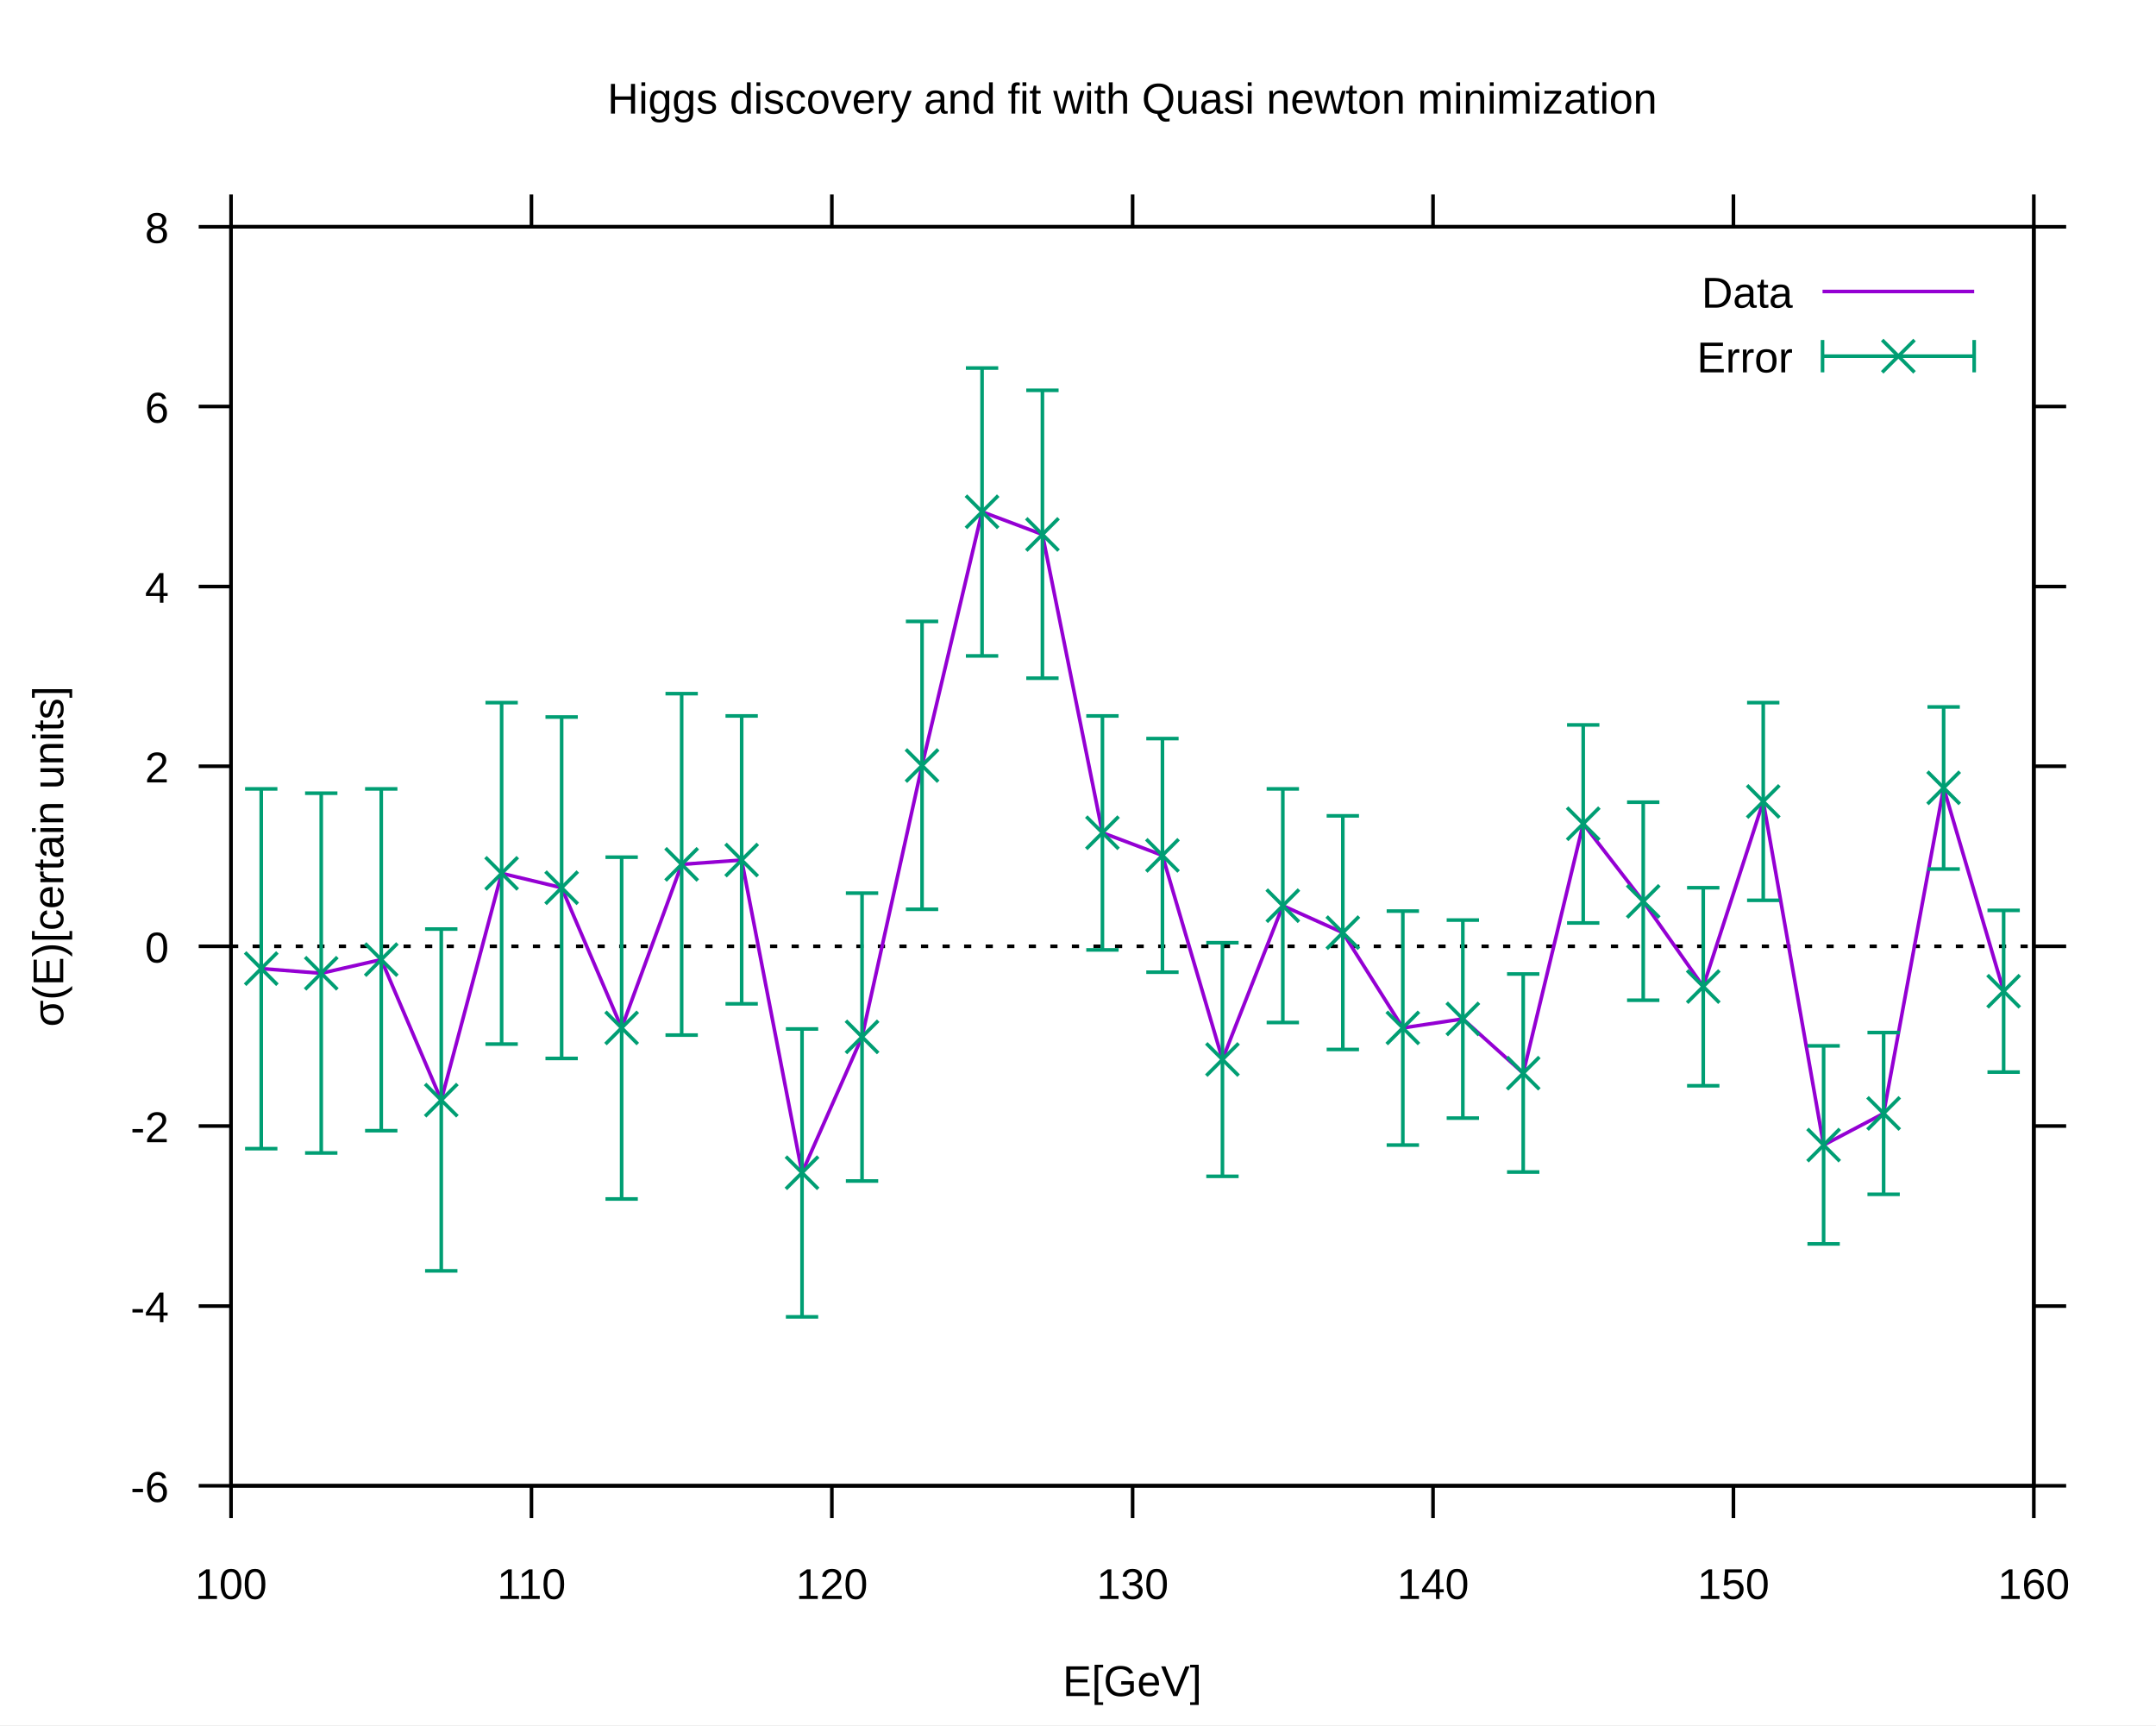
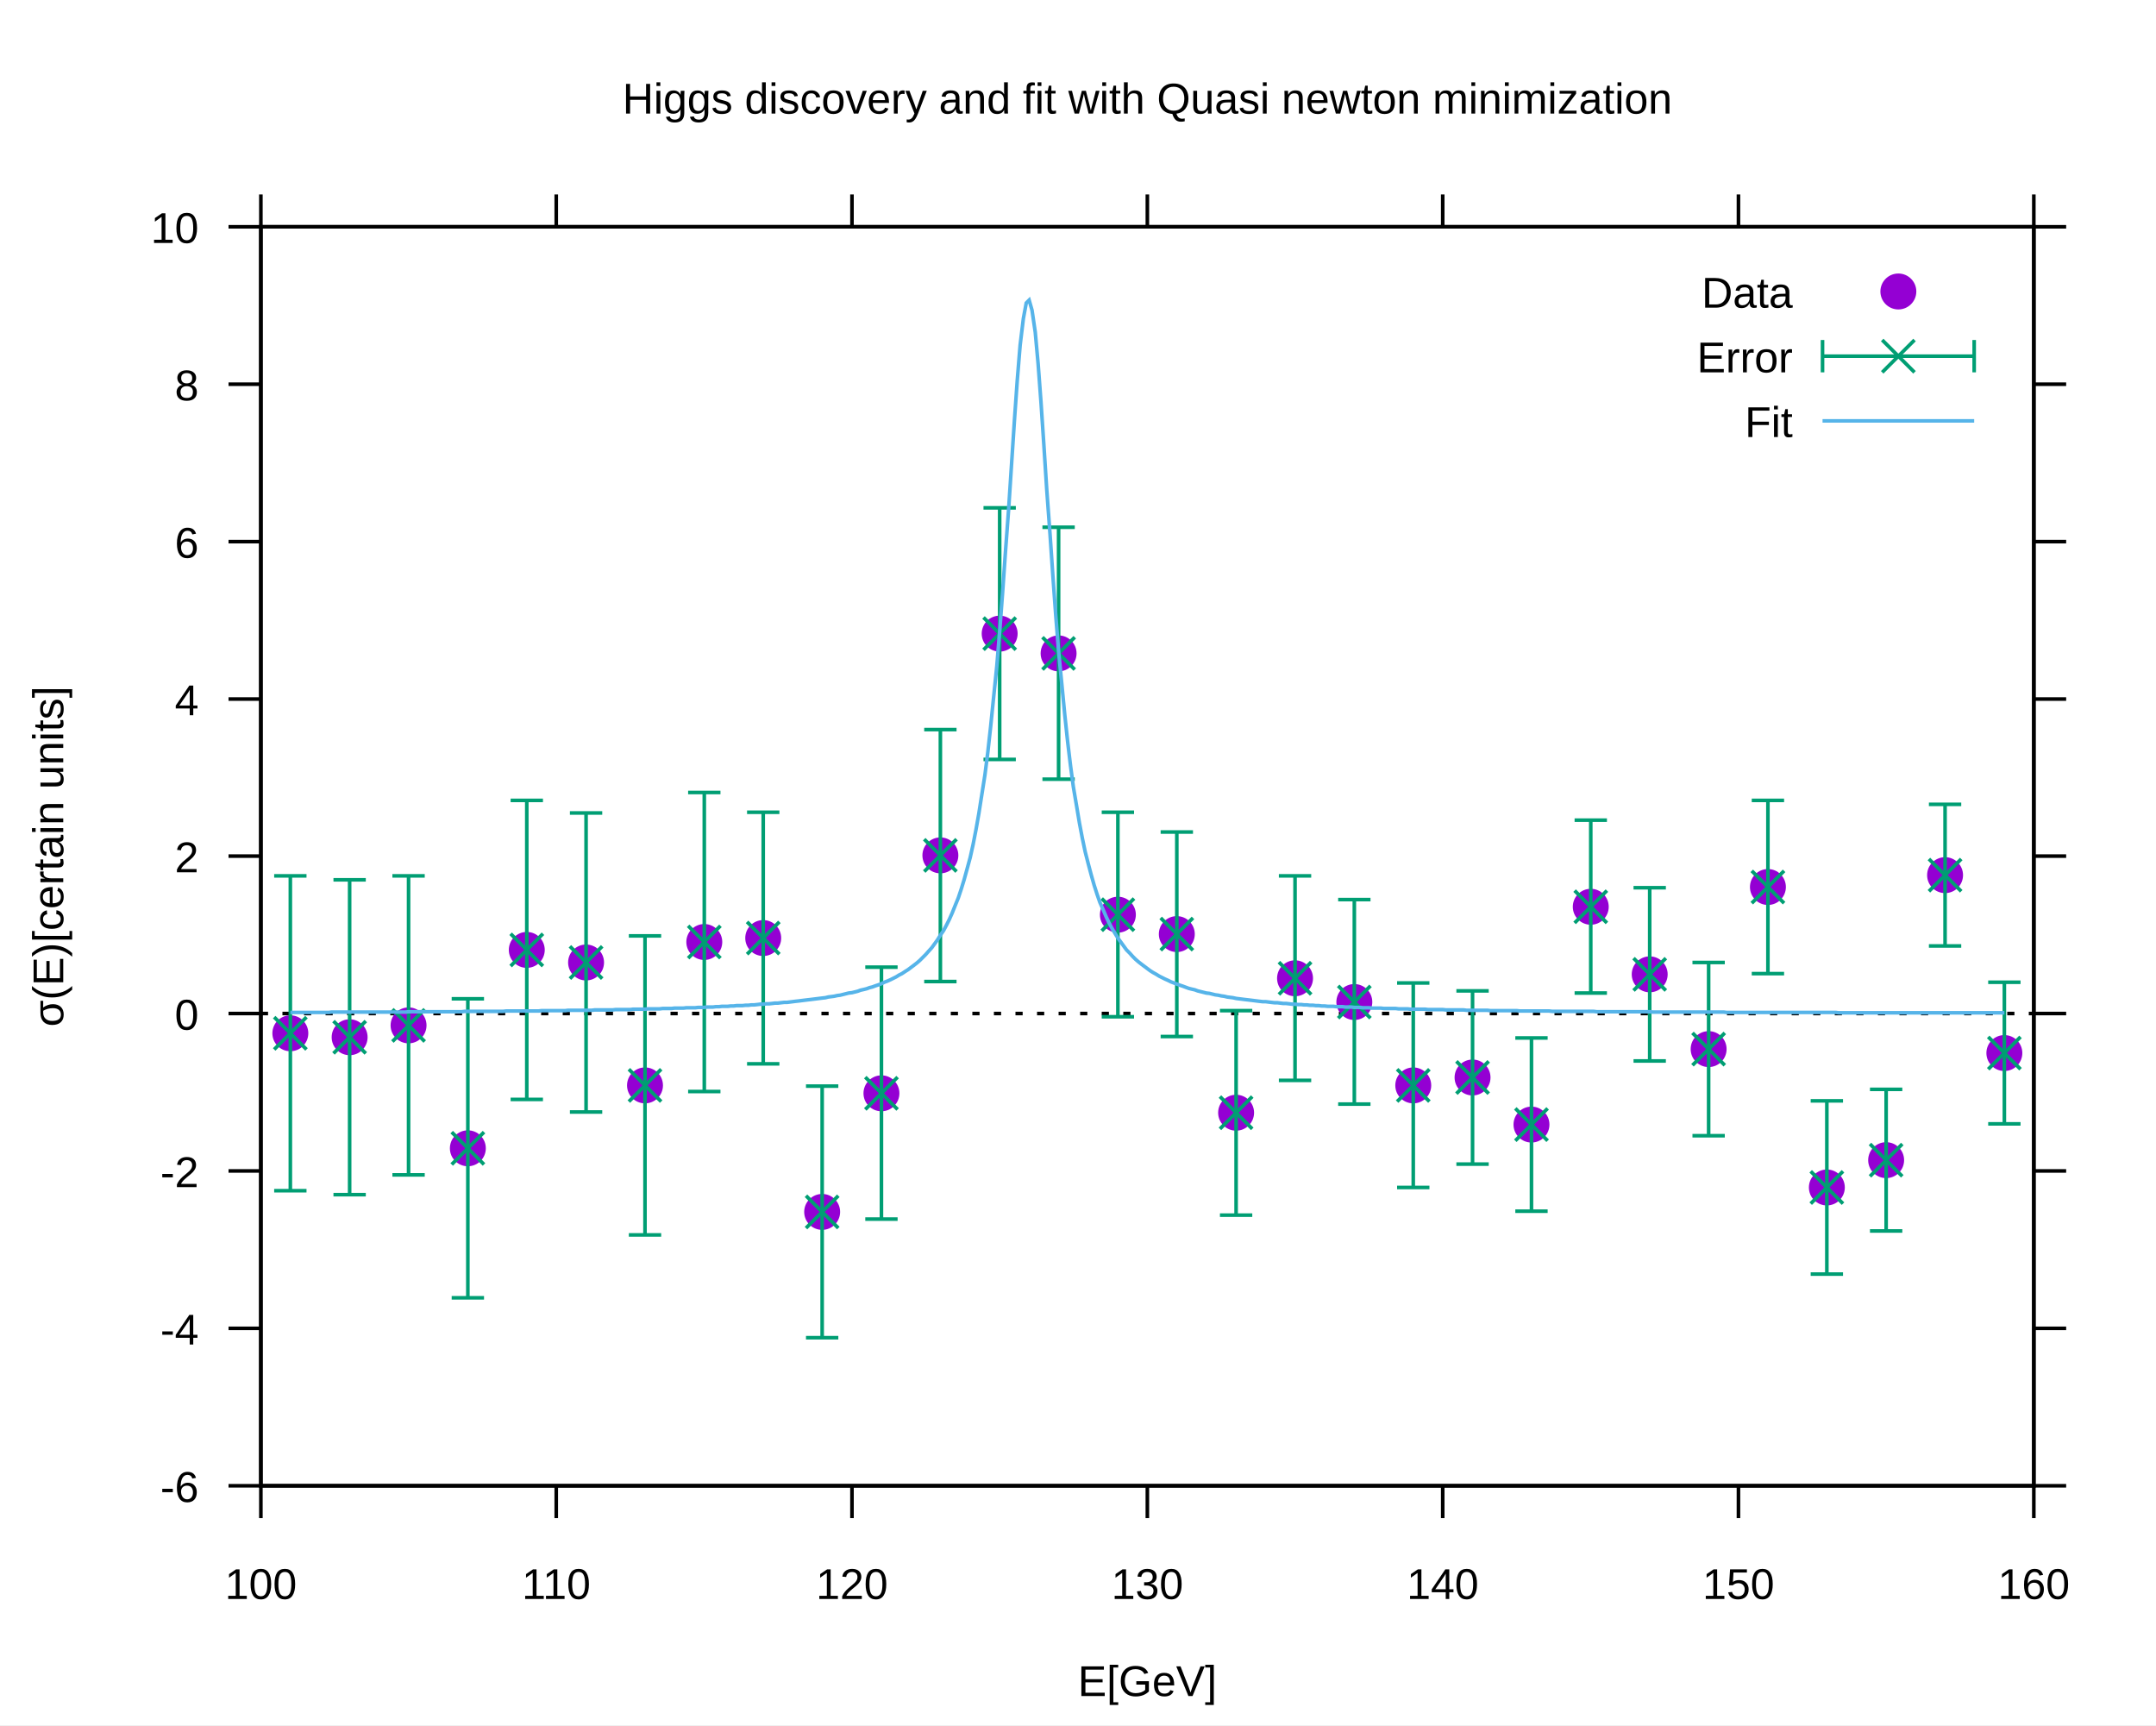
<svg xmlns="http://www.w3.org/2000/svg" xmlns:xlink="http://www.w3.org/1999/xlink" width="600" height="480" viewBox="0 0 600 480">
  <g id="gnuplot_canvas">
    <rect x="0" y="0" width="600" height="480" fill="#ffffff" />
    <defs>
      <circle id="gpDot" r="0.5" stroke-width="0.5" />
      <path id="gpPt0" stroke-width="0.222" stroke="currentColor" d="M-1,0 h2 M0,-1 v2" />
      <path id="gpPt1" stroke-width="0.222" stroke="currentColor" d="M-1,-1 L1,1 M1,-1 L-1,1" />
      <path id="gpPt2" stroke-width="0.222" stroke="currentColor" d="M-1,0 L1,0 M0,-1 L0,1 M-1,-1 L1,1 M-1,1 L1,-1" />
      <rect id="gpPt3" stroke-width="0.222" stroke="currentColor" x="-1" y="-1" width="2" height="2" />
      <rect id="gpPt4" stroke-width="0.222" stroke="currentColor" fill="currentColor" x="-1" y="-1" width="2" height="2" />
      <circle id="gpPt5" stroke-width="0.222" stroke="currentColor" cx="0" cy="0" r="1" />
      <use xlink:href="#gpPt5" id="gpPt6" fill="currentColor" stroke="none" />
      <path id="gpPt7" stroke-width="0.222" stroke="currentColor" d="M0,-1.33 L-1.33,0.67 L1.33,0.67 z" />
      <use xlink:href="#gpPt7" id="gpPt8" fill="currentColor" stroke="none" />
      <use xlink:href="#gpPt7" id="gpPt9" stroke="currentColor" transform="rotate(180)" />
      <use xlink:href="#gpPt9" id="gpPt10" fill="currentColor" stroke="none" />
      <use xlink:href="#gpPt3" id="gpPt11" stroke="currentColor" transform="rotate(45)" />
      <use xlink:href="#gpPt11" id="gpPt12" fill="currentColor" stroke="none" />
      <path id="gpPt13" stroke-width="0.222" stroke="currentColor" d="M0,1.330 L1.265,0.411 L0.782,-1.067 L-0.782,-1.076 L-1.265,0.411 z" />
      <use xlink:href="#gpPt13" id="gpPt14" fill="currentColor" stroke="none" />
      <filter id="textbox" filterUnits="objectBoundingBox" x="0" y="0" height="1" width="1">
        <feFlood flood-color="#FFFFFF" flood-opacity="1" result="bgnd" />
        <feComposite in="SourceGraphic" in2="bgnd" operator="atop" />
      </filter>
      <filter id="greybox" filterUnits="objectBoundingBox" x="0" y="0" height="1" width="1">
        <feFlood flood-color="lightgrey" flood-opacity="1" result="grey" />
        <feComposite in="SourceGraphic" in2="grey" operator="atop" />
      </filter>
    </defs>
    <g fill="none" color="#FFFFFF" stroke="currentColor" stroke-width="1.00" stroke-linecap="butt" stroke-linejoin="miter">
</g>
    <g fill="none" color="black" stroke="currentColor" stroke-width="1.00" stroke-linecap="butt" stroke-linejoin="miter">
-       <path stroke="black" d="M64.3,413.4 L55.3,413.4 M566.0,413.4 L575.0,413.4  " />
-       <g transform="translate(47.0,417.9)" stroke="none" fill="black" font-family="Arial" font-size="12.00" text-anchor="end">
+       <path stroke="black" d="M72.6,413.4 L63.6,413.4 M566.0,413.4 L575.0,413.4  " />
+       <g transform="translate(55.3,417.9)" stroke="none" fill="black" font-family="Arial" font-size="12.00" text-anchor="end">
        <text>
          <tspan font-family="Arial">-6</tspan>
        </text>
      </g>
    </g>
    <g fill="none" color="black" stroke="currentColor" stroke-width="1.00" stroke-linecap="butt" stroke-linejoin="miter">
-       <path stroke="black" d="M64.3,363.4 L55.3,363.4 M566.0,363.4 L575.0,363.4  " />
-       <g transform="translate(47.0,367.9)" stroke="none" fill="black" font-family="Arial" font-size="12.00" text-anchor="end">
+       <path stroke="black" d="M72.6,369.6 L63.6,369.6 M566.0,369.6 L575.0,369.6  " />
+       <g transform="translate(55.3,374.1)" stroke="none" fill="black" font-family="Arial" font-size="12.00" text-anchor="end">
        <text>
          <tspan font-family="Arial">-4</tspan>
        </text>
      </g>
    </g>
    <g fill="none" color="black" stroke="currentColor" stroke-width="1.00" stroke-linecap="butt" stroke-linejoin="miter">
-       <path stroke="black" d="M64.3,313.3 L55.3,313.3 M566.0,313.3 L575.0,313.3  " />
-       <g transform="translate(47.0,317.8)" stroke="none" fill="black" font-family="Arial" font-size="12.00" text-anchor="end">
+       <path stroke="black" d="M72.6,325.8 L63.6,325.8 M566.0,325.8 L575.0,325.8  " />
+       <g transform="translate(55.3,330.3)" stroke="none" fill="black" font-family="Arial" font-size="12.00" text-anchor="end">
        <text>
          <tspan font-family="Arial">-2</tspan>
        </text>
      </g>
    </g>
    <g fill="none" color="black" stroke="currentColor" stroke-width="1.00" stroke-linecap="butt" stroke-linejoin="miter">
-       <path stroke="black" d="M64.3,263.3 L55.3,263.3 M566.0,263.3 L575.0,263.3  " />
-       <g transform="translate(47.0,267.8)" stroke="none" fill="black" font-family="Arial" font-size="12.00" text-anchor="end">
+       <path stroke="black" d="M72.6,282.0 L63.6,282.0 M566.0,282.0 L575.0,282.0  " />
+       <g transform="translate(55.3,286.5)" stroke="none" fill="black" font-family="Arial" font-size="12.00" text-anchor="end">
        <text>
          <tspan font-family="Arial"> 0</tspan>
        </text>
      </g>
    </g>
    <g fill="none" color="black" stroke="currentColor" stroke-width="1.00" stroke-linecap="butt" stroke-linejoin="miter">
-       <path stroke="black" d="M64.3,213.2 L55.3,213.2 M566.0,213.2 L575.0,213.2  " />
-       <g transform="translate(47.0,217.7)" stroke="none" fill="black" font-family="Arial" font-size="12.00" text-anchor="end">
+       <path stroke="black" d="M72.6,238.2 L63.6,238.2 M566.0,238.2 L575.0,238.2  " />
+       <g transform="translate(55.3,242.7)" stroke="none" fill="black" font-family="Arial" font-size="12.00" text-anchor="end">
        <text>
          <tspan font-family="Arial"> 2</tspan>
        </text>
      </g>
    </g>
    <g fill="none" color="black" stroke="currentColor" stroke-width="1.00" stroke-linecap="butt" stroke-linejoin="miter">
-       <path stroke="black" d="M64.3,163.2 L55.3,163.2 M566.0,163.2 L575.0,163.2  " />
-       <g transform="translate(47.0,167.7)" stroke="none" fill="black" font-family="Arial" font-size="12.00" text-anchor="end">
+       <path stroke="black" d="M72.6,194.5 L63.6,194.5 M566.0,194.5 L575.0,194.5  " />
+       <g transform="translate(55.3,199.0)" stroke="none" fill="black" font-family="Arial" font-size="12.00" text-anchor="end">
        <text>
          <tspan font-family="Arial"> 4</tspan>
        </text>
      </g>
    </g>
    <g fill="none" color="black" stroke="currentColor" stroke-width="1.00" stroke-linecap="butt" stroke-linejoin="miter">
-       <path stroke="black" d="M64.3,113.1 L55.3,113.1 M566.0,113.1 L575.0,113.1  " />
-       <g transform="translate(47.0,117.6)" stroke="none" fill="black" font-family="Arial" font-size="12.00" text-anchor="end">
+       <path stroke="black" d="M72.6,150.7 L63.6,150.7 M566.0,150.7 L575.0,150.7  " />
+       <g transform="translate(55.3,155.2)" stroke="none" fill="black" font-family="Arial" font-size="12.00" text-anchor="end">
        <text>
          <tspan font-family="Arial"> 6</tspan>
        </text>
      </g>
    </g>
    <g fill="none" color="black" stroke="currentColor" stroke-width="1.00" stroke-linecap="butt" stroke-linejoin="miter">
-       <path stroke="black" d="M64.3,63.1 L55.3,63.1 M566.0,63.1 L575.0,63.1  " />
-       <g transform="translate(47.0,67.6)" stroke="none" fill="black" font-family="Arial" font-size="12.00" text-anchor="end">
+       <path stroke="black" d="M72.6,106.9 L63.6,106.9 M566.0,106.9 L575.0,106.9  " />
+       <g transform="translate(55.3,111.4)" stroke="none" fill="black" font-family="Arial" font-size="12.00" text-anchor="end">
        <text>
          <tspan font-family="Arial"> 8</tspan>
        </text>
      </g>
    </g>
    <g fill="none" color="black" stroke="currentColor" stroke-width="1.00" stroke-linecap="butt" stroke-linejoin="miter">
-       <path stroke="black" d="M64.3,413.4 L64.3,422.4 M64.3,63.1 L64.3,54.1  " />
-       <g transform="translate(64.3,444.9)" stroke="none" fill="black" font-family="Arial" font-size="12.00" text-anchor="middle">
+       <path stroke="black" d="M72.6,63.1 L63.6,63.1 M566.0,63.1 L575.0,63.1  " />
+       <g transform="translate(55.3,67.6)" stroke="none" fill="black" font-family="Arial" font-size="12.00" text-anchor="end">
+         <text>
+           <tspan font-family="Arial"> 10</tspan>
+         </text>
+       </g>
+     </g>
+     <g fill="none" color="black" stroke="currentColor" stroke-width="1.00" stroke-linecap="butt" stroke-linejoin="miter">
+       <path stroke="black" d="M72.6,413.4 L72.6,422.4 M72.6,63.1 L72.6,54.1  " />
+       <g transform="translate(72.6,444.9)" stroke="none" fill="black" font-family="Arial" font-size="12.00" text-anchor="middle">
        <text>
          <tspan font-family="Arial"> 100</tspan>
        </text>
      </g>
    </g>
    <g fill="none" color="black" stroke="currentColor" stroke-width="1.00" stroke-linecap="butt" stroke-linejoin="miter">
-       <path stroke="black" d="M147.9,413.4 L147.9,422.4 M147.9,63.1 L147.9,54.1  " />
-       <g transform="translate(147.9,444.9)" stroke="none" fill="black" font-family="Arial" font-size="12.00" text-anchor="middle">
+       <path stroke="black" d="M154.8,413.4 L154.8,422.4 M154.8,63.1 L154.8,54.1  " />
+       <g transform="translate(154.8,444.9)" stroke="none" fill="black" font-family="Arial" font-size="12.00" text-anchor="middle">
        <text>
          <tspan font-family="Arial"> 110</tspan>
        </text>
      </g>
    </g>
    <g fill="none" color="black" stroke="currentColor" stroke-width="1.00" stroke-linecap="butt" stroke-linejoin="miter">
-       <path stroke="black" d="M231.5,413.4 L231.5,422.4 M231.5,63.1 L231.5,54.1  " />
-       <g transform="translate(231.5,444.9)" stroke="none" fill="black" font-family="Arial" font-size="12.00" text-anchor="middle">
+       <path stroke="black" d="M237.1,413.4 L237.1,422.4 M237.1,63.1 L237.1,54.1  " />
+       <g transform="translate(237.1,444.9)" stroke="none" fill="black" font-family="Arial" font-size="12.00" text-anchor="middle">
        <text>
          <tspan font-family="Arial"> 120</tspan>
        </text>
      </g>
    </g>
    <g fill="none" color="black" stroke="currentColor" stroke-width="1.00" stroke-linecap="butt" stroke-linejoin="miter">
-       <path stroke="black" d="M315.2,413.4 L315.2,422.4 M315.2,63.1 L315.2,54.1  " />
-       <g transform="translate(315.2,444.9)" stroke="none" fill="black" font-family="Arial" font-size="12.00" text-anchor="middle">
+       <path stroke="black" d="M319.3,413.4 L319.3,422.4 M319.3,63.1 L319.3,54.1  " />
+       <g transform="translate(319.3,444.9)" stroke="none" fill="black" font-family="Arial" font-size="12.00" text-anchor="middle">
        <text>
          <tspan font-family="Arial"> 130</tspan>
        </text>
      </g>
    </g>
    <g fill="none" color="black" stroke="currentColor" stroke-width="1.00" stroke-linecap="butt" stroke-linejoin="miter">
-       <path stroke="black" d="M398.8,413.4 L398.8,422.4 M398.8,63.1 L398.8,54.1  " />
-       <g transform="translate(398.8,444.9)" stroke="none" fill="black" font-family="Arial" font-size="12.00" text-anchor="middle">
+       <path stroke="black" d="M401.5,413.4 L401.5,422.4 M401.5,63.1 L401.5,54.1  " />
+       <g transform="translate(401.5,444.9)" stroke="none" fill="black" font-family="Arial" font-size="12.00" text-anchor="middle">
        <text>
          <tspan font-family="Arial"> 140</tspan>
        </text>
      </g>
    </g>
    <g fill="none" color="black" stroke="currentColor" stroke-width="1.00" stroke-linecap="butt" stroke-linejoin="miter">
-       <path stroke="black" d="M482.4,413.4 L482.4,422.4 M482.4,63.1 L482.4,54.1  " />
-       <g transform="translate(482.4,444.9)" stroke="none" fill="black" font-family="Arial" font-size="12.00" text-anchor="middle">
+       <path stroke="black" d="M483.8,413.4 L483.8,422.4 M483.8,63.1 L483.8,54.1  " />
+       <g transform="translate(483.8,444.9)" stroke="none" fill="black" font-family="Arial" font-size="12.00" text-anchor="middle">
        <text>
          <tspan font-family="Arial"> 150</tspan>
        </text>
      </g>
    </g>
    <g fill="none" color="black" stroke="currentColor" stroke-width="1.00" stroke-linecap="butt" stroke-linejoin="miter">
      <path stroke="black" d="M566.0,413.4 L566.0,422.4 M566.0,63.1 L566.0,54.1  " />
      <g transform="translate(566.0,444.9)" stroke="none" fill="black" font-family="Arial" font-size="12.00" text-anchor="middle">
        <text>
          <tspan font-family="Arial"> 160</tspan>
        </text>
      </g>
    </g>
    <g fill="none" color="black" stroke="currentColor" stroke-width="1.00" stroke-linecap="butt" stroke-linejoin="miter">
</g>
    <g fill="none" color="gray" stroke="currentColor" stroke-width="1.00" stroke-linecap="butt" stroke-linejoin="miter">
-       <path stroke="black" stroke-dasharray="2,4" d="M64.3,263.3 L566.0,263.3  " />
-     </g>
-     <g fill="none" color="black" stroke="currentColor" stroke-width="1.00" stroke-linecap="butt" stroke-linejoin="miter">
-       <path stroke="black" d="M64.3,63.1 L64.3,413.4 L566.0,413.4 L566.0,63.1 L64.3,63.1 Z  " />
+       <path stroke="black" stroke-dasharray="2,4" d="M72.6,282.0 L566.0,282.0  " />
+     </g>
+     <g fill="none" color="black" stroke="currentColor" stroke-width="1.00" stroke-linecap="butt" stroke-linejoin="miter">
+       <path stroke="black" d="M72.6,63.1 L72.6,413.4 L566.0,413.4 L566.0,63.1 L72.6,63.1 Z  " />
    </g>
    <g fill="none" color="black" stroke="currentColor" stroke-width="1.00" stroke-linecap="butt" stroke-linejoin="miter">
      <g transform="translate(17.6,238.3) rotate(270)" stroke="none" fill="black" font-family="Arial" font-size="12.00" text-anchor="middle">
        <text>
          <tspan font-family="Arial"> σ(E)[certain units]</tspan>
        </text>
      </g>
    </g>
    <g fill="none" color="black" stroke="currentColor" stroke-width="1.00" stroke-linecap="butt" stroke-linejoin="miter">
-       <g transform="translate(315.1,471.9)" stroke="none" fill="black" font-family="Arial" font-size="12.00" text-anchor="middle">
+       <g transform="translate(319.3,471.9)" stroke="none" fill="black" font-family="Arial" font-size="12.00" text-anchor="middle">
        <text>
          <tspan font-family="Arial">E[GeV]</tspan>
        </text>
      </g>
    </g>
    <g fill="none" color="black" stroke="currentColor" stroke-width="1.00" stroke-linecap="butt" stroke-linejoin="miter">
-       <g transform="translate(315.1,31.6)" stroke="none" fill="black" font-family="Arial" font-size="12.00" text-anchor="middle">
+       <g transform="translate(319.3,31.6)" stroke="none" fill="black" font-family="Arial" font-size="12.00" text-anchor="middle">
        <text>
          <tspan font-family="Arial">Higgs discovery and fit with Quasi newton minimization</tspan>
        </text>
      </g>
    </g>
    <g id="gnuplot_plot_1">
      <g fill="none" color="black" stroke="currentColor" stroke-width="1.00" stroke-linecap="butt" stroke-linejoin="miter">
        <g transform="translate(498.9,85.6)" stroke="none" fill="black" font-family="Arial" font-size="12.00" text-anchor="end">
          <text>
            <tspan font-family="Arial">Data</tspan>
          </text>
        </g>
      </g>
      <g fill="none" color="black" stroke="currentColor" stroke-width="1.00" stroke-linecap="butt" stroke-linejoin="miter">
-         <path stroke="rgb(148,   0, 211)" d="M507.2,81.1 L549.4,81.1 M72.7,269.5 L89.4,270.8 L106.1,267.0 L122.8,306.1 L139.6,243.0 L156.3,247.0   L173.0,286.0 L189.7,240.5 L206.4,239.3 L223.2,326.3 L239.9,288.5 L256.6,213.0 L273.3,142.4 L290.1,148.7   L306.8,231.7 L323.5,238.0 L340.2,294.8 L357.0,252.0 L373.7,259.5 L390.4,286.0 L407.1,283.5 L423.9,298.6   L440.6,229.2 L457.3,250.8 L474.0,274.5 L490.7,223.0 L507.5,318.6 L524.2,309.8 L540.9,219.2 L557.6,275.8    " />
+         <use xlink:href="#gpPt6" transform="translate(80.8,287.5) scale(4.50)" color="rgb(148,   0, 211)" />
+         <use xlink:href="#gpPt6" transform="translate(97.3,288.6) scale(4.50)" color="rgb(148,   0, 211)" />
+         <use xlink:href="#gpPt6" transform="translate(113.7,285.3) scale(4.50)" color="rgb(148,   0, 211)" />
+         <use xlink:href="#gpPt6" transform="translate(130.2,319.5) scale(4.50)" color="rgb(148,   0, 211)" />
+         <use xlink:href="#gpPt6" transform="translate(146.6,264.3) scale(4.50)" color="rgb(148,   0, 211)" />
+         <use xlink:href="#gpPt6" transform="translate(163.1,267.8) scale(4.50)" color="rgb(148,   0, 211)" />
+         <use xlink:href="#gpPt6" transform="translate(179.5,302.0) scale(4.50)" color="rgb(148,   0, 211)" />
+         <use xlink:href="#gpPt6" transform="translate(196.0,262.1) scale(4.50)" color="rgb(148,   0, 211)" />
+         <use xlink:href="#gpPt6" transform="translate(212.4,261.0) scale(4.50)" color="rgb(148,   0, 211)" />
+         <use xlink:href="#gpPt6" transform="translate(228.8,337.2) scale(4.50)" color="rgb(148,   0, 211)" />
+         <use xlink:href="#gpPt6" transform="translate(245.3,304.2) scale(4.50)" color="rgb(148,   0, 211)" />
+         <use xlink:href="#gpPt6" transform="translate(261.7,238.0) scale(4.50)" color="rgb(148,   0, 211)" />
+         <use xlink:href="#gpPt6" transform="translate(278.2,176.3) scale(4.50)" color="rgb(148,   0, 211)" />
+         <use xlink:href="#gpPt6" transform="translate(294.6,181.8) scale(4.50)" color="rgb(148,   0, 211)" />
+         <use xlink:href="#gpPt6" transform="translate(311.1,254.5) scale(4.50)" color="rgb(148,   0, 211)" />
+         <use xlink:href="#gpPt6" transform="translate(327.5,259.9) scale(4.50)" color="rgb(148,   0, 211)" />
+         <use xlink:href="#gpPt6" transform="translate(344.0,309.6) scale(4.50)" color="rgb(148,   0, 211)" />
+         <use xlink:href="#gpPt6" transform="translate(360.4,272.2) scale(4.50)" color="rgb(148,   0, 211)" />
+         <use xlink:href="#gpPt6" transform="translate(376.9,278.8) scale(4.50)" color="rgb(148,   0, 211)" />
+         <use xlink:href="#gpPt6" transform="translate(393.3,302.0) scale(4.50)" color="rgb(148,   0, 211)" />
+         <use xlink:href="#gpPt6" transform="translate(409.8,299.8) scale(4.50)" color="rgb(148,   0, 211)" />
+         <use xlink:href="#gpPt6" transform="translate(426.2,312.9) scale(4.50)" color="rgb(148,   0, 211)" />
+         <use xlink:href="#gpPt6" transform="translate(442.7,252.3) scale(4.50)" color="rgb(148,   0, 211)" />
+         <use xlink:href="#gpPt6" transform="translate(459.1,271.1) scale(4.50)" color="rgb(148,   0, 211)" />
+         <use xlink:href="#gpPt6" transform="translate(475.5,291.9) scale(4.50)" color="rgb(148,   0, 211)" />
+         <use xlink:href="#gpPt6" transform="translate(492.0,246.8) scale(4.50)" color="rgb(148,   0, 211)" />
+         <use xlink:href="#gpPt6" transform="translate(508.4,330.4) scale(4.50)" color="rgb(148,   0, 211)" />
+         <use xlink:href="#gpPt6" transform="translate(524.9,322.8) scale(4.50)" color="rgb(148,   0, 211)" />
+         <use xlink:href="#gpPt6" transform="translate(541.3,243.5) scale(4.50)" color="rgb(148,   0, 211)" />
+         <use xlink:href="#gpPt6" transform="translate(557.8,293.0) scale(4.50)" color="rgb(148,   0, 211)" />
+         <use xlink:href="#gpPt6" transform="translate(528.3,81.1) scale(4.50)" color="rgb(148,   0, 211)" />
      </g>
    </g>
    <g id="gnuplot_plot_2">
      <g fill="none" color="black" stroke="currentColor" stroke-width="1.00" stroke-linecap="butt" stroke-linejoin="miter">
        <g transform="translate(498.9,103.6)" stroke="none" fill="black" font-family="Arial" font-size="12.00" text-anchor="end">
          <text>
            <tspan font-family="Arial">Error</tspan>
          </text>
        </g>
      </g>
      <g fill="none" color="black" stroke="currentColor" stroke-width="1.00" stroke-linecap="butt" stroke-linejoin="miter">
-         <path stroke="rgb(  0, 158, 115)" d="M507.2,99.1 L549.4,99.1 M507.2,94.6 L507.2,103.6 M549.4,94.6 L549.4,103.6 M72.7,319.6 L72.7,219.5   M68.2,319.6 L77.2,319.6 M68.2,219.5 L77.2,219.5 M89.4,320.8 L89.4,220.7 M84.9,320.8 L93.9,320.8   M84.9,220.7 L93.9,220.7 M106.1,314.6 L106.1,219.5 M101.6,314.6 L110.6,314.6 M101.6,219.5 L110.6,219.5   M122.8,353.6 L122.8,258.5 M118.3,353.6 L127.3,353.6 M118.3,258.5 L127.3,258.5 M139.6,290.5 L139.6,195.5   M135.1,290.5 L144.1,290.5 M135.1,195.5 L144.1,195.5 M156.3,294.5 L156.3,199.5 M151.8,294.5 L160.8,294.5   M151.8,199.5 L160.8,199.5 M173.0,333.6 L173.0,238.5 M168.5,333.6 L177.5,333.6 M168.5,238.5 L177.5,238.5   M189.7,288.0 L189.7,193.0 M185.2,288.0 L194.2,288.0 M185.2,193.0 L194.2,193.0 M206.4,279.3 L206.4,199.2   M201.9,279.3 L210.9,279.3 M201.9,199.2 L210.9,199.2 M223.2,366.4 L223.2,286.3 M218.7,366.4 L227.7,366.4   M218.7,286.3 L227.7,286.3 M239.9,328.6 L239.9,248.5 M235.4,328.6 L244.4,328.6 M235.4,248.5 L244.4,248.5   M256.6,253.0 L256.6,172.9 M252.1,253.0 L261.1,253.0 M252.1,172.9 L261.1,172.9 M273.3,182.5 L273.3,102.4   M268.8,182.5 L277.8,182.5 M268.8,102.4 L277.8,102.4 M290.1,188.7 L290.1,108.6 M285.6,188.7 L294.6,188.7   M285.6,108.6 L294.6,108.6 M306.8,264.3 L306.8,199.2 M302.3,264.3 L311.3,264.3 M302.3,199.2 L311.3,199.2   M323.5,270.5 L323.5,205.5 M319.0,270.5 L328.0,270.5 M319.0,205.5 L328.0,205.5 M340.2,327.3 L340.2,262.3   M335.7,327.3 L344.7,327.3 M335.7,262.3 L344.7,262.3 M357.0,284.5 L357.0,219.5 M352.5,284.5 L361.5,284.5   M352.5,219.5 L361.5,219.5 M373.7,292.0 L373.7,227.0 M369.2,292.0 L378.2,292.0 M369.2,227.0 L378.2,227.0   M390.4,318.6 L390.4,253.5 M385.9,318.6 L394.9,318.6 M385.9,253.5 L394.9,253.5 M407.1,311.1 L407.1,256.0   M402.6,311.1 L411.6,311.1 M402.6,256.0 L411.6,256.0 M423.9,326.1 L423.9,271.0 M419.4,326.1 L428.4,326.1   M419.4,271.0 L428.4,271.0 M440.6,256.8 L440.6,201.7 M436.1,256.8 L445.1,256.8 M436.1,201.7 L445.1,201.7   M457.3,278.3 L457.3,223.2 M452.8,278.3 L461.8,278.3 M452.8,223.2 L461.8,223.2 M474.0,302.1 L474.0,247.0   M469.5,302.1 L478.5,302.1 M469.5,247.0 L478.5,247.0 M490.7,250.5 L490.7,195.5 M486.2,250.5 L495.2,250.5   M486.2,195.5 L495.2,195.5 M507.5,346.1 L507.5,291.0 M503.0,346.1 L512.0,346.1 M503.0,291.0 L512.0,291.0   M524.2,332.3 L524.2,287.3 M519.7,332.3 L528.7,332.3 M519.7,287.3 L528.7,287.3 M540.9,241.8 L540.9,196.7   M536.4,241.8 L545.4,241.8 M536.4,196.7 L545.4,196.7 M557.6,298.3 L557.6,253.3 M553.1,298.3 L562.1,298.3   M553.1,253.3 L562.1,253.3  " />
-         <use xlink:href="#gpPt1" transform="translate(72.7,269.5) scale(4.50)" color="rgb(  0, 158, 115)" />
-         <use xlink:href="#gpPt1" transform="translate(89.4,270.8) scale(4.50)" color="rgb(  0, 158, 115)" />
-         <use xlink:href="#gpPt1" transform="translate(106.1,267.0) scale(4.50)" color="rgb(  0, 158, 115)" />
-         <use xlink:href="#gpPt1" transform="translate(122.8,306.1) scale(4.50)" color="rgb(  0, 158, 115)" />
-         <use xlink:href="#gpPt1" transform="translate(139.6,243.0) scale(4.50)" color="rgb(  0, 158, 115)" />
-         <use xlink:href="#gpPt1" transform="translate(156.3,247.0) scale(4.50)" color="rgb(  0, 158, 115)" />
-         <use xlink:href="#gpPt1" transform="translate(173.0,286.0) scale(4.50)" color="rgb(  0, 158, 115)" />
-         <use xlink:href="#gpPt1" transform="translate(189.7,240.5) scale(4.50)" color="rgb(  0, 158, 115)" />
-         <use xlink:href="#gpPt1" transform="translate(206.4,239.3) scale(4.50)" color="rgb(  0, 158, 115)" />
-         <use xlink:href="#gpPt1" transform="translate(223.2,326.3) scale(4.50)" color="rgb(  0, 158, 115)" />
-         <use xlink:href="#gpPt1" transform="translate(239.9,288.5) scale(4.50)" color="rgb(  0, 158, 115)" />
-         <use xlink:href="#gpPt1" transform="translate(256.6,213.0) scale(4.50)" color="rgb(  0, 158, 115)" />
-         <use xlink:href="#gpPt1" transform="translate(273.3,142.4) scale(4.50)" color="rgb(  0, 158, 115)" />
-         <use xlink:href="#gpPt1" transform="translate(290.1,148.7) scale(4.50)" color="rgb(  0, 158, 115)" />
-         <use xlink:href="#gpPt1" transform="translate(306.8,231.7) scale(4.50)" color="rgb(  0, 158, 115)" />
-         <use xlink:href="#gpPt1" transform="translate(323.5,238.0) scale(4.50)" color="rgb(  0, 158, 115)" />
-         <use xlink:href="#gpPt1" transform="translate(340.2,294.8) scale(4.50)" color="rgb(  0, 158, 115)" />
-         <use xlink:href="#gpPt1" transform="translate(357.0,252.0) scale(4.50)" color="rgb(  0, 158, 115)" />
-         <use xlink:href="#gpPt1" transform="translate(373.7,259.5) scale(4.50)" color="rgb(  0, 158, 115)" />
-         <use xlink:href="#gpPt1" transform="translate(390.4,286.0) scale(4.50)" color="rgb(  0, 158, 115)" />
-         <use xlink:href="#gpPt1" transform="translate(407.1,283.5) scale(4.50)" color="rgb(  0, 158, 115)" />
-         <use xlink:href="#gpPt1" transform="translate(423.9,298.6) scale(4.50)" color="rgb(  0, 158, 115)" />
-         <use xlink:href="#gpPt1" transform="translate(440.6,229.2) scale(4.50)" color="rgb(  0, 158, 115)" />
-         <use xlink:href="#gpPt1" transform="translate(457.3,250.8) scale(4.50)" color="rgb(  0, 158, 115)" />
-         <use xlink:href="#gpPt1" transform="translate(474.0,274.5) scale(4.50)" color="rgb(  0, 158, 115)" />
-         <use xlink:href="#gpPt1" transform="translate(490.7,223.0) scale(4.50)" color="rgb(  0, 158, 115)" />
-         <use xlink:href="#gpPt1" transform="translate(507.5,318.6) scale(4.50)" color="rgb(  0, 158, 115)" />
-         <use xlink:href="#gpPt1" transform="translate(524.2,309.8) scale(4.50)" color="rgb(  0, 158, 115)" />
-         <use xlink:href="#gpPt1" transform="translate(540.9,219.2) scale(4.50)" color="rgb(  0, 158, 115)" />
-         <use xlink:href="#gpPt1" transform="translate(557.6,275.8) scale(4.50)" color="rgb(  0, 158, 115)" />
+         <path stroke="rgb(  0, 158, 115)" d="M507.2,99.1 L549.4,99.1 M507.2,94.6 L507.2,103.6 M549.4,94.6 L549.4,103.6 M80.8,331.3 L80.8,243.7   M76.3,331.3 L85.3,331.3 M76.3,243.7 L85.3,243.7 M97.3,332.4 L97.3,244.8 M92.8,332.4 L101.8,332.4   M92.8,244.8 L101.8,244.8 M113.7,326.9 L113.7,243.7 M109.2,326.9 L118.2,326.9 M109.2,243.7 L118.2,243.7   M130.2,361.1 L130.2,277.9 M125.7,361.1 L134.7,361.1 M125.7,277.9 L134.7,277.9 M146.6,305.9 L146.6,222.7   M142.1,305.9 L151.1,305.9 M142.1,222.7 L151.1,222.7 M163.1,309.4 L163.1,226.2 M158.6,309.4 L167.6,309.4   M158.6,226.2 L167.6,226.2 M179.5,343.6 L179.5,260.4 M175.0,343.6 L184.0,343.6 M175.0,260.4 L184.0,260.4   M196.0,303.7 L196.0,220.5 M191.5,303.7 L200.5,303.7 M191.5,220.5 L200.5,220.5 M212.4,296.0 L212.4,226.0   M207.9,296.0 L216.9,296.0 M207.9,226.0 L216.9,226.0 M228.8,372.2 L228.8,302.2 M224.3,372.2 L233.3,372.2   M224.3,302.2 L233.3,302.2 M245.3,339.2 L245.3,269.1 M240.8,339.2 L249.8,339.2 M240.8,269.1 L249.8,269.1   M261.7,273.1 L261.7,203.0 M257.2,273.1 L266.2,273.1 M257.2,203.0 L266.2,203.0 M278.2,211.3 L278.2,141.3   M273.7,211.3 L282.7,211.3 M273.7,141.3 L282.7,141.3 M294.6,216.8 L294.6,146.7 M290.1,216.8 L299.1,216.8   M290.1,146.7 L299.1,146.7 M311.1,282.9 L311.1,226.0 M306.6,282.9 L315.6,282.9 M306.6,226.0 L315.6,226.0   M327.5,288.4 L327.5,231.5 M323.0,288.4 L332.0,288.4 M323.0,231.5 L332.0,231.5 M344.0,338.1 L344.0,281.2   M339.5,338.1 L348.5,338.1 M339.5,281.2 L348.5,281.2 M360.4,300.6 L360.4,243.7 M355.9,300.6 L364.9,300.6   M355.9,243.7 L364.9,243.7 M376.9,307.2 L376.9,250.3 M372.4,307.2 L381.4,307.2 M372.4,250.3 L381.4,250.3   M393.3,330.4 L393.3,273.5 M388.8,330.4 L397.8,330.4 M388.8,273.5 L397.8,273.5 M409.8,323.9 L409.8,275.7   M405.3,323.9 L414.3,323.9 M405.3,275.7 L414.3,275.7 M426.2,337.0 L426.2,288.8 M421.7,337.0 L430.7,337.0   M421.7,288.8 L430.7,288.8 M442.7,276.3 L442.7,228.2 M438.2,276.3 L447.2,276.3 M438.2,228.2 L447.2,228.2   M459.1,295.2 L459.1,247.0 M454.6,295.2 L463.6,295.2 M454.6,247.0 L463.6,247.0 M475.5,316.0 L475.5,267.8   M471.0,316.0 L480.0,316.0 M471.0,267.8 L480.0,267.8 M492.0,270.9 L492.0,222.7 M487.5,270.9 L496.5,270.9   M487.5,222.7 L496.5,222.7 M508.4,354.5 L508.4,306.3 M503.9,354.5 L512.9,354.5 M503.9,306.3 L512.9,306.3   M524.9,342.5 L524.9,303.1 M520.4,342.5 L529.4,342.5 M520.4,303.1 L529.4,303.1 M541.3,263.2 L541.3,223.8   M536.8,263.2 L545.8,263.2 M536.8,223.8 L545.8,223.8 M557.8,312.7 L557.8,273.3 M553.3,312.7 L562.3,312.7   M553.3,273.3 L562.3,273.3  " />
+         <use xlink:href="#gpPt1" transform="translate(80.8,287.5) scale(4.50)" color="rgb(  0, 158, 115)" />
+         <use xlink:href="#gpPt1" transform="translate(97.3,288.6) scale(4.50)" color="rgb(  0, 158, 115)" />
+         <use xlink:href="#gpPt1" transform="translate(113.7,285.3) scale(4.50)" color="rgb(  0, 158, 115)" />
+         <use xlink:href="#gpPt1" transform="translate(130.2,319.5) scale(4.50)" color="rgb(  0, 158, 115)" />
+         <use xlink:href="#gpPt1" transform="translate(146.6,264.3) scale(4.50)" color="rgb(  0, 158, 115)" />
+         <use xlink:href="#gpPt1" transform="translate(163.1,267.8) scale(4.50)" color="rgb(  0, 158, 115)" />
+         <use xlink:href="#gpPt1" transform="translate(179.5,302.0) scale(4.50)" color="rgb(  0, 158, 115)" />
+         <use xlink:href="#gpPt1" transform="translate(196.0,262.1) scale(4.50)" color="rgb(  0, 158, 115)" />
+         <use xlink:href="#gpPt1" transform="translate(212.4,261.0) scale(4.50)" color="rgb(  0, 158, 115)" />
+         <use xlink:href="#gpPt1" transform="translate(228.8,337.2) scale(4.50)" color="rgb(  0, 158, 115)" />
+         <use xlink:href="#gpPt1" transform="translate(245.3,304.2) scale(4.50)" color="rgb(  0, 158, 115)" />
+         <use xlink:href="#gpPt1" transform="translate(261.7,238.0) scale(4.50)" color="rgb(  0, 158, 115)" />
+         <use xlink:href="#gpPt1" transform="translate(278.2,176.3) scale(4.50)" color="rgb(  0, 158, 115)" />
+         <use xlink:href="#gpPt1" transform="translate(294.6,181.8) scale(4.50)" color="rgb(  0, 158, 115)" />
+         <use xlink:href="#gpPt1" transform="translate(311.1,254.5) scale(4.50)" color="rgb(  0, 158, 115)" />
+         <use xlink:href="#gpPt1" transform="translate(327.5,259.9) scale(4.50)" color="rgb(  0, 158, 115)" />
+         <use xlink:href="#gpPt1" transform="translate(344.0,309.6) scale(4.50)" color="rgb(  0, 158, 115)" />
+         <use xlink:href="#gpPt1" transform="translate(360.4,272.2) scale(4.50)" color="rgb(  0, 158, 115)" />
+         <use xlink:href="#gpPt1" transform="translate(376.9,278.8) scale(4.50)" color="rgb(  0, 158, 115)" />
+         <use xlink:href="#gpPt1" transform="translate(393.3,302.0) scale(4.50)" color="rgb(  0, 158, 115)" />
+         <use xlink:href="#gpPt1" transform="translate(409.8,299.8) scale(4.50)" color="rgb(  0, 158, 115)" />
+         <use xlink:href="#gpPt1" transform="translate(426.2,312.9) scale(4.50)" color="rgb(  0, 158, 115)" />
+         <use xlink:href="#gpPt1" transform="translate(442.7,252.3) scale(4.50)" color="rgb(  0, 158, 115)" />
+         <use xlink:href="#gpPt1" transform="translate(459.1,271.1) scale(4.50)" color="rgb(  0, 158, 115)" />
+         <use xlink:href="#gpPt1" transform="translate(475.5,291.9) scale(4.50)" color="rgb(  0, 158, 115)" />
+         <use xlink:href="#gpPt1" transform="translate(492.0,246.8) scale(4.50)" color="rgb(  0, 158, 115)" />
+         <use xlink:href="#gpPt1" transform="translate(508.4,330.4) scale(4.50)" color="rgb(  0, 158, 115)" />
+         <use xlink:href="#gpPt1" transform="translate(524.9,322.8) scale(4.50)" color="rgb(  0, 158, 115)" />
+         <use xlink:href="#gpPt1" transform="translate(541.3,243.5) scale(4.50)" color="rgb(  0, 158, 115)" />
+         <use xlink:href="#gpPt1" transform="translate(557.8,293.0) scale(4.50)" color="rgb(  0, 158, 115)" />
        <use xlink:href="#gpPt1" transform="translate(528.3,99.1) scale(4.50)" color="rgb(  0, 158, 115)" />
      </g>
    </g>
-     <g fill="none" color="#FFFFFF" stroke="rgb(  0, 158, 115)" stroke-width="2.00" stroke-linecap="butt" stroke-linejoin="miter">
+     <g id="gnuplot_plot_3">
+       <g fill="none" color="black" stroke="currentColor" stroke-width="1.00" stroke-linecap="butt" stroke-linejoin="miter">
+         <g transform="translate(498.9,121.6)" stroke="none" fill="black" font-family="Arial" font-size="12.00" text-anchor="end">
+           <text>
+             <tspan font-family="Arial">Fit</tspan>
+           </text>
+         </g>
+       </g>
+       <g fill="none" color="black" stroke="currentColor" stroke-width="1.00" stroke-linecap="butt" stroke-linejoin="miter">
+         <path stroke="rgb( 86, 180, 233)" d="M507.2,117.1 L549.4,117.1 M80.8,281.7 L81.6,281.7 L82.5,281.7 L83.3,281.7 L84.1,281.7 L84.9,281.7   L85.8,281.7 L86.6,281.7 L87.4,281.7 L88.2,281.7 L89.0,281.7 L89.9,281.7 L90.7,281.7 L91.5,281.7   L92.3,281.6 L93.2,281.6 L94.0,281.6 L94.8,281.6 L95.6,281.6 L96.4,281.6 L97.3,281.6 L98.1,281.6   L98.9,281.6 L99.7,281.6 L100.6,281.6 L101.4,281.6 L102.2,281.6 L103.0,281.6 L103.8,281.6 L104.7,281.6   L105.5,281.6 L106.3,281.6 L107.1,281.6 L108.0,281.6 L108.8,281.6 L109.6,281.6 L110.4,281.6 L111.2,281.6   L112.1,281.6 L112.9,281.6 L113.7,281.5 L114.5,281.5 L115.4,281.5 L116.2,281.5 L117.0,281.5 L117.8,281.5   L118.7,281.5 L119.5,281.5 L120.3,281.5 L121.1,281.5 L121.9,281.5 L122.8,281.5 L123.6,281.5 L124.4,281.5   L125.2,281.5 L126.1,281.5 L126.9,281.5 L127.7,281.5 L128.5,281.5 L129.3,281.4 L130.2,281.4 L131.0,281.4   L131.8,281.4 L132.6,281.4 L133.5,281.4 L134.3,281.4 L135.1,281.4 L135.9,281.4 L136.7,281.4 L137.6,281.4   L138.4,281.4 L139.2,281.4 L140.0,281.4 L140.9,281.3 L141.7,281.3 L142.5,281.3 L143.3,281.3 L144.1,281.3   L145.0,281.3 L145.8,281.3 L146.6,281.3 L147.4,281.3 L148.3,281.3 L149.1,281.3 L149.9,281.3 L150.7,281.2   L151.5,281.2 L152.4,281.2 L153.2,281.2 L154.0,281.2 L154.8,281.2 L155.7,281.2 L156.5,281.2 L157.3,281.2   L158.1,281.1 L158.9,281.1 L159.8,281.1 L160.6,281.1 L161.4,281.1 L162.2,281.1 L163.1,281.1 L163.9,281.1   L164.7,281.1 L165.5,281.0 L166.3,281.0 L167.2,281.0 L168.0,281.0 L168.8,281.0 L169.6,281.0 L170.5,281.0   L171.3,280.9 L172.1,280.9 L172.9,280.9 L173.7,280.9 L174.6,280.9 L175.4,280.9 L176.2,280.8 L177.0,280.8   L177.9,280.8 L178.7,280.8 L179.5,280.8 L180.3,280.7 L181.1,280.7 L182.0,280.7 L182.8,280.7 L183.6,280.7   L184.4,280.6 L185.3,280.6 L186.1,280.6 L186.9,280.6 L187.7,280.5 L188.5,280.5 L189.4,280.5 L190.2,280.5   L191.0,280.4 L191.8,280.4 L192.7,280.4 L193.5,280.4 L194.3,280.3 L195.1,280.3 L195.9,280.3 L196.8,280.2   L197.6,280.2 L198.4,280.2 L199.2,280.1 L200.1,280.1 L200.9,280.0 L201.7,280.0 L202.5,280.0 L203.4,279.9   L204.2,279.9 L205.0,279.8 L205.8,279.8 L206.6,279.8 L207.5,279.7 L208.3,279.7 L209.1,279.6 L209.9,279.6   L210.8,279.5 L211.6,279.4 L212.4,279.4 L213.2,279.3 L214.0,279.3 L214.9,279.2 L215.7,279.1 L216.5,279.1   L217.3,279.0 L218.2,278.9 L219.0,278.9 L219.8,278.8 L220.6,278.7 L221.4,278.6 L222.3,278.5 L223.1,278.4   L223.9,278.3 L224.7,278.2 L225.6,278.1 L226.4,278.0 L227.2,277.9 L228.0,277.8 L228.8,277.7 L229.7,277.6   L230.5,277.4 L231.3,277.3 L232.1,277.2 L233.0,277.0 L233.8,276.9 L234.6,276.7 L235.4,276.5 L236.2,276.3   L237.1,276.2 L237.9,276.0 L238.7,275.8 L239.5,275.5 L240.4,275.3 L241.2,275.1 L242.0,274.8 L242.8,274.6   L243.6,274.3 L244.5,274.0 L245.3,273.7 L246.1,273.3 L246.9,273.0 L247.8,272.6 L248.6,272.2 L249.4,271.8   L250.2,271.3 L251.0,270.9 L251.9,270.3 L252.7,269.8 L253.5,269.2 L254.3,268.6 L255.2,267.9 L256.0,267.2   L256.8,266.4 L257.6,265.6 L258.4,264.7 L259.3,263.7 L260.1,262.6 L260.9,261.5 L261.7,260.2 L262.6,258.9   L263.4,257.4 L264.2,255.8 L265.0,254.0 L265.8,252.0 L266.7,249.8 L267.5,247.4 L268.3,244.8 L269.1,241.9   L270.0,238.6 L270.8,235.0 L271.6,230.9 L272.4,226.4 L273.2,221.3 L274.1,215.6 L274.9,209.3 L275.7,202.1   L276.5,194.2 L277.4,185.4 L278.2,175.7 L279.0,165.1 L279.8,153.7 L280.7,141.6 L281.5,129.3 L282.3,117.1   L283.1,105.8 L283.9,96.0 L284.8,88.6 L285.6,84.3 L286.4,83.5 L287.2,86.3 L288.1,92.4 L288.9,101.2   L289.7,111.9 L290.5,123.8 L291.3,136.2 L292.2,148.4 L293.0,160.1 L293.8,171.1 L294.6,181.2 L295.5,190.4   L296.3,198.7 L297.1,206.2 L297.9,212.9 L298.7,218.9 L299.6,224.2 L300.4,229.0 L301.2,233.2 L302.0,237.0   L302.9,240.5 L303.7,243.5 L304.5,246.3 L305.3,248.8 L306.1,251.1 L307.0,253.1 L307.8,255.0 L308.6,256.7   L309.4,258.2 L310.3,259.7 L311.1,261.0 L311.9,262.1 L312.7,263.2 L313.5,264.3 L314.4,265.2 L315.2,266.1   L316.0,266.9 L316.8,267.6 L317.7,268.3 L318.5,268.9 L319.3,269.5 L320.1,270.1 L320.9,270.6 L321.8,271.1   L322.6,271.6 L323.4,272.0 L324.2,272.4 L325.1,272.8 L325.9,273.2 L326.7,273.5 L327.5,273.8 L328.3,274.1   L329.2,274.4 L330.0,274.7 L330.8,275.0 L331.6,275.2 L332.5,275.4 L333.3,275.7 L334.1,275.9 L334.9,276.1   L335.7,276.3 L336.6,276.4 L337.4,276.6 L338.2,276.8 L339.0,276.9 L339.9,277.1 L340.7,277.2 L341.5,277.4   L342.3,277.5 L343.1,277.6 L344.0,277.8 L344.8,277.9 L345.6,278.0 L346.4,278.1 L347.3,278.2 L348.1,278.3   L348.9,278.4 L349.7,278.5 L350.5,278.6 L351.4,278.7 L352.2,278.7 L353.0,278.8 L353.8,278.9 L354.7,279.0   L355.5,279.0 L356.3,279.1 L357.1,279.2 L357.9,279.2 L358.8,279.3 L359.6,279.4 L360.4,279.4 L361.2,279.5   L362.1,279.5 L362.9,279.6 L363.7,279.6 L364.5,279.7 L365.4,279.7 L366.2,279.8 L367.0,279.8 L367.8,279.9   L368.6,279.9 L369.5,280.0 L370.3,280.0 L371.1,280.0 L371.9,280.1 L372.8,280.1 L373.6,280.1 L374.4,280.2   L375.2,280.2 L376.0,280.2 L376.9,280.3 L377.7,280.3 L378.5,280.3 L379.3,280.4 L380.2,280.4 L381.0,280.4   L381.8,280.5 L382.6,280.5 L383.4,280.5 L384.3,280.5 L385.1,280.6 L385.9,280.6 L386.7,280.6 L387.6,280.6   L388.4,280.6 L389.2,280.7 L390.0,280.7 L390.8,280.7 L391.7,280.7 L392.5,280.8 L393.3,280.8 L394.1,280.8   L395.0,280.8 L395.8,280.8 L396.6,280.8 L397.4,280.9 L398.2,280.9 L399.1,280.9 L399.9,280.9 L400.7,280.9   L401.5,280.9 L402.4,281.0 L403.2,281.0 L404.0,281.0 L404.8,281.0 L405.6,281.0 L406.5,281.0 L407.3,281.0   L408.1,281.1 L408.9,281.1 L409.8,281.1 L410.6,281.1 L411.4,281.1 L412.2,281.1 L413.0,281.1 L413.9,281.1   L414.7,281.2 L415.5,281.2 L416.3,281.2 L417.2,281.2 L418.0,281.2 L418.8,281.2 L419.6,281.2 L420.4,281.2   L421.3,281.2 L422.1,281.2 L422.9,281.3 L423.7,281.3 L424.6,281.3 L425.4,281.3 L426.2,281.3 L427.0,281.3   L427.8,281.3 L428.7,281.3 L429.5,281.3 L430.3,281.3 L431.1,281.3 L432.0,281.4 L432.8,281.4 L433.6,281.4   L434.4,281.4 L435.2,281.4 L436.1,281.4 L436.9,281.4 L437.7,281.4 L438.5,281.4 L439.4,281.4 L440.2,281.4   L441.0,281.4 L441.8,281.4 L442.6,281.4 L443.5,281.4 L444.3,281.5 L445.1,281.5 L445.9,281.5 L446.8,281.5   L447.6,281.5 L448.4,281.5 L449.2,281.5 L450.1,281.5 L450.9,281.5 L451.7,281.5 L452.5,281.5 L453.3,281.5   L454.2,281.5 L455.0,281.5 L455.8,281.5 L456.6,281.5 L457.5,281.5 L458.3,281.5 L459.1,281.5 L459.9,281.6   L460.7,281.6 L461.6,281.6 L462.4,281.6 L463.2,281.6 L464.0,281.6 L464.9,281.6 L465.7,281.6 L466.5,281.6   L467.3,281.6 L468.1,281.6 L469.0,281.6 L469.8,281.6 L470.6,281.6 L471.4,281.6 L472.3,281.6 L473.1,281.6   L473.9,281.6 L474.7,281.6 L475.5,281.6 L476.4,281.6 L477.2,281.6 L478.0,281.6 L478.8,281.6 L479.7,281.6   L480.5,281.7 L481.3,281.7 L482.1,281.7 L482.9,281.7 L483.8,281.7 L484.6,281.7 L485.4,281.7 L486.2,281.7   L487.1,281.7 L487.9,281.7 L488.7,281.7 L489.5,281.7 L490.3,281.7 L491.2,281.7 L492.0,281.7 L492.8,281.7   L493.6,281.7 L494.5,281.7 L495.3,281.7 L496.1,281.7 L496.9,281.7 L497.7,281.7 L498.6,281.7 L499.4,281.7   L500.2,281.7 L501.0,281.7 L501.9,281.7 L502.7,281.7 L503.5,281.7 L504.3,281.7 L505.1,281.7 L506.0,281.7   L506.8,281.7 L507.6,281.7 L508.4,281.7 L509.3,281.7 L510.1,281.7 L510.9,281.7 L511.7,281.8 L512.5,281.8   L513.4,281.8 L514.2,281.8 L515.0,281.8 L515.8,281.8 L516.7,281.8 L517.5,281.8 L518.3,281.8 L519.1,281.8   L519.9,281.8 L520.8,281.8 L521.6,281.8 L522.4,281.8 L523.2,281.8 L524.1,281.8 L524.9,281.8 L525.7,281.8   L526.5,281.8 L527.4,281.8 L528.2,281.8 L529.0,281.8 L529.8,281.8 L530.6,281.8 L531.5,281.8 L532.3,281.8   L533.1,281.8 L533.9,281.8 L534.8,281.8 L535.6,281.8 L536.4,281.8 L537.2,281.8 L538.0,281.8 L538.9,281.8   L539.7,281.8 L540.5,281.8 L541.3,281.8 L542.2,281.8 L543.0,281.8 L543.8,281.8 L544.6,281.8 L545.4,281.8   L546.3,281.8 L547.1,281.8 L547.9,281.8 L548.7,281.8 L549.6,281.8 L550.4,281.8 L551.2,281.8 L552.0,281.8   L552.8,281.8 L553.7,281.8 L554.5,281.8 L555.3,281.8 L556.1,281.8 L557.0,281.8 L557.8,281.8  " />
+       </g>
+     </g>
+     <g fill="none" color="#FFFFFF" stroke="rgb( 86, 180, 233)" stroke-width="2.00" stroke-linecap="butt" stroke-linejoin="miter">
</g>
    <g fill="none" color="black" stroke="currentColor" stroke-width="2.00" stroke-linecap="butt" stroke-linejoin="miter">
</g>
    <g fill="none" color="black" stroke="black" stroke-width="1.00" stroke-linecap="butt" stroke-linejoin="miter">
</g>
    <g fill="none" color="black" stroke="currentColor" stroke-width="1.00" stroke-linecap="butt" stroke-linejoin="miter">
-       <path stroke="black" d="M64.3,63.1 L64.3,413.4 L566.0,413.4 L566.0,63.1 L64.3,63.1 Z  " />
+       <path stroke="black" d="M72.6,63.1 L72.6,413.4 L566.0,413.4 L566.0,63.1 L72.6,63.1 Z  " />
    </g>
    <g fill="none" color="black" stroke="currentColor" stroke-width="1.00" stroke-linecap="butt" stroke-linejoin="miter">
</g>
  </g>
</svg>
